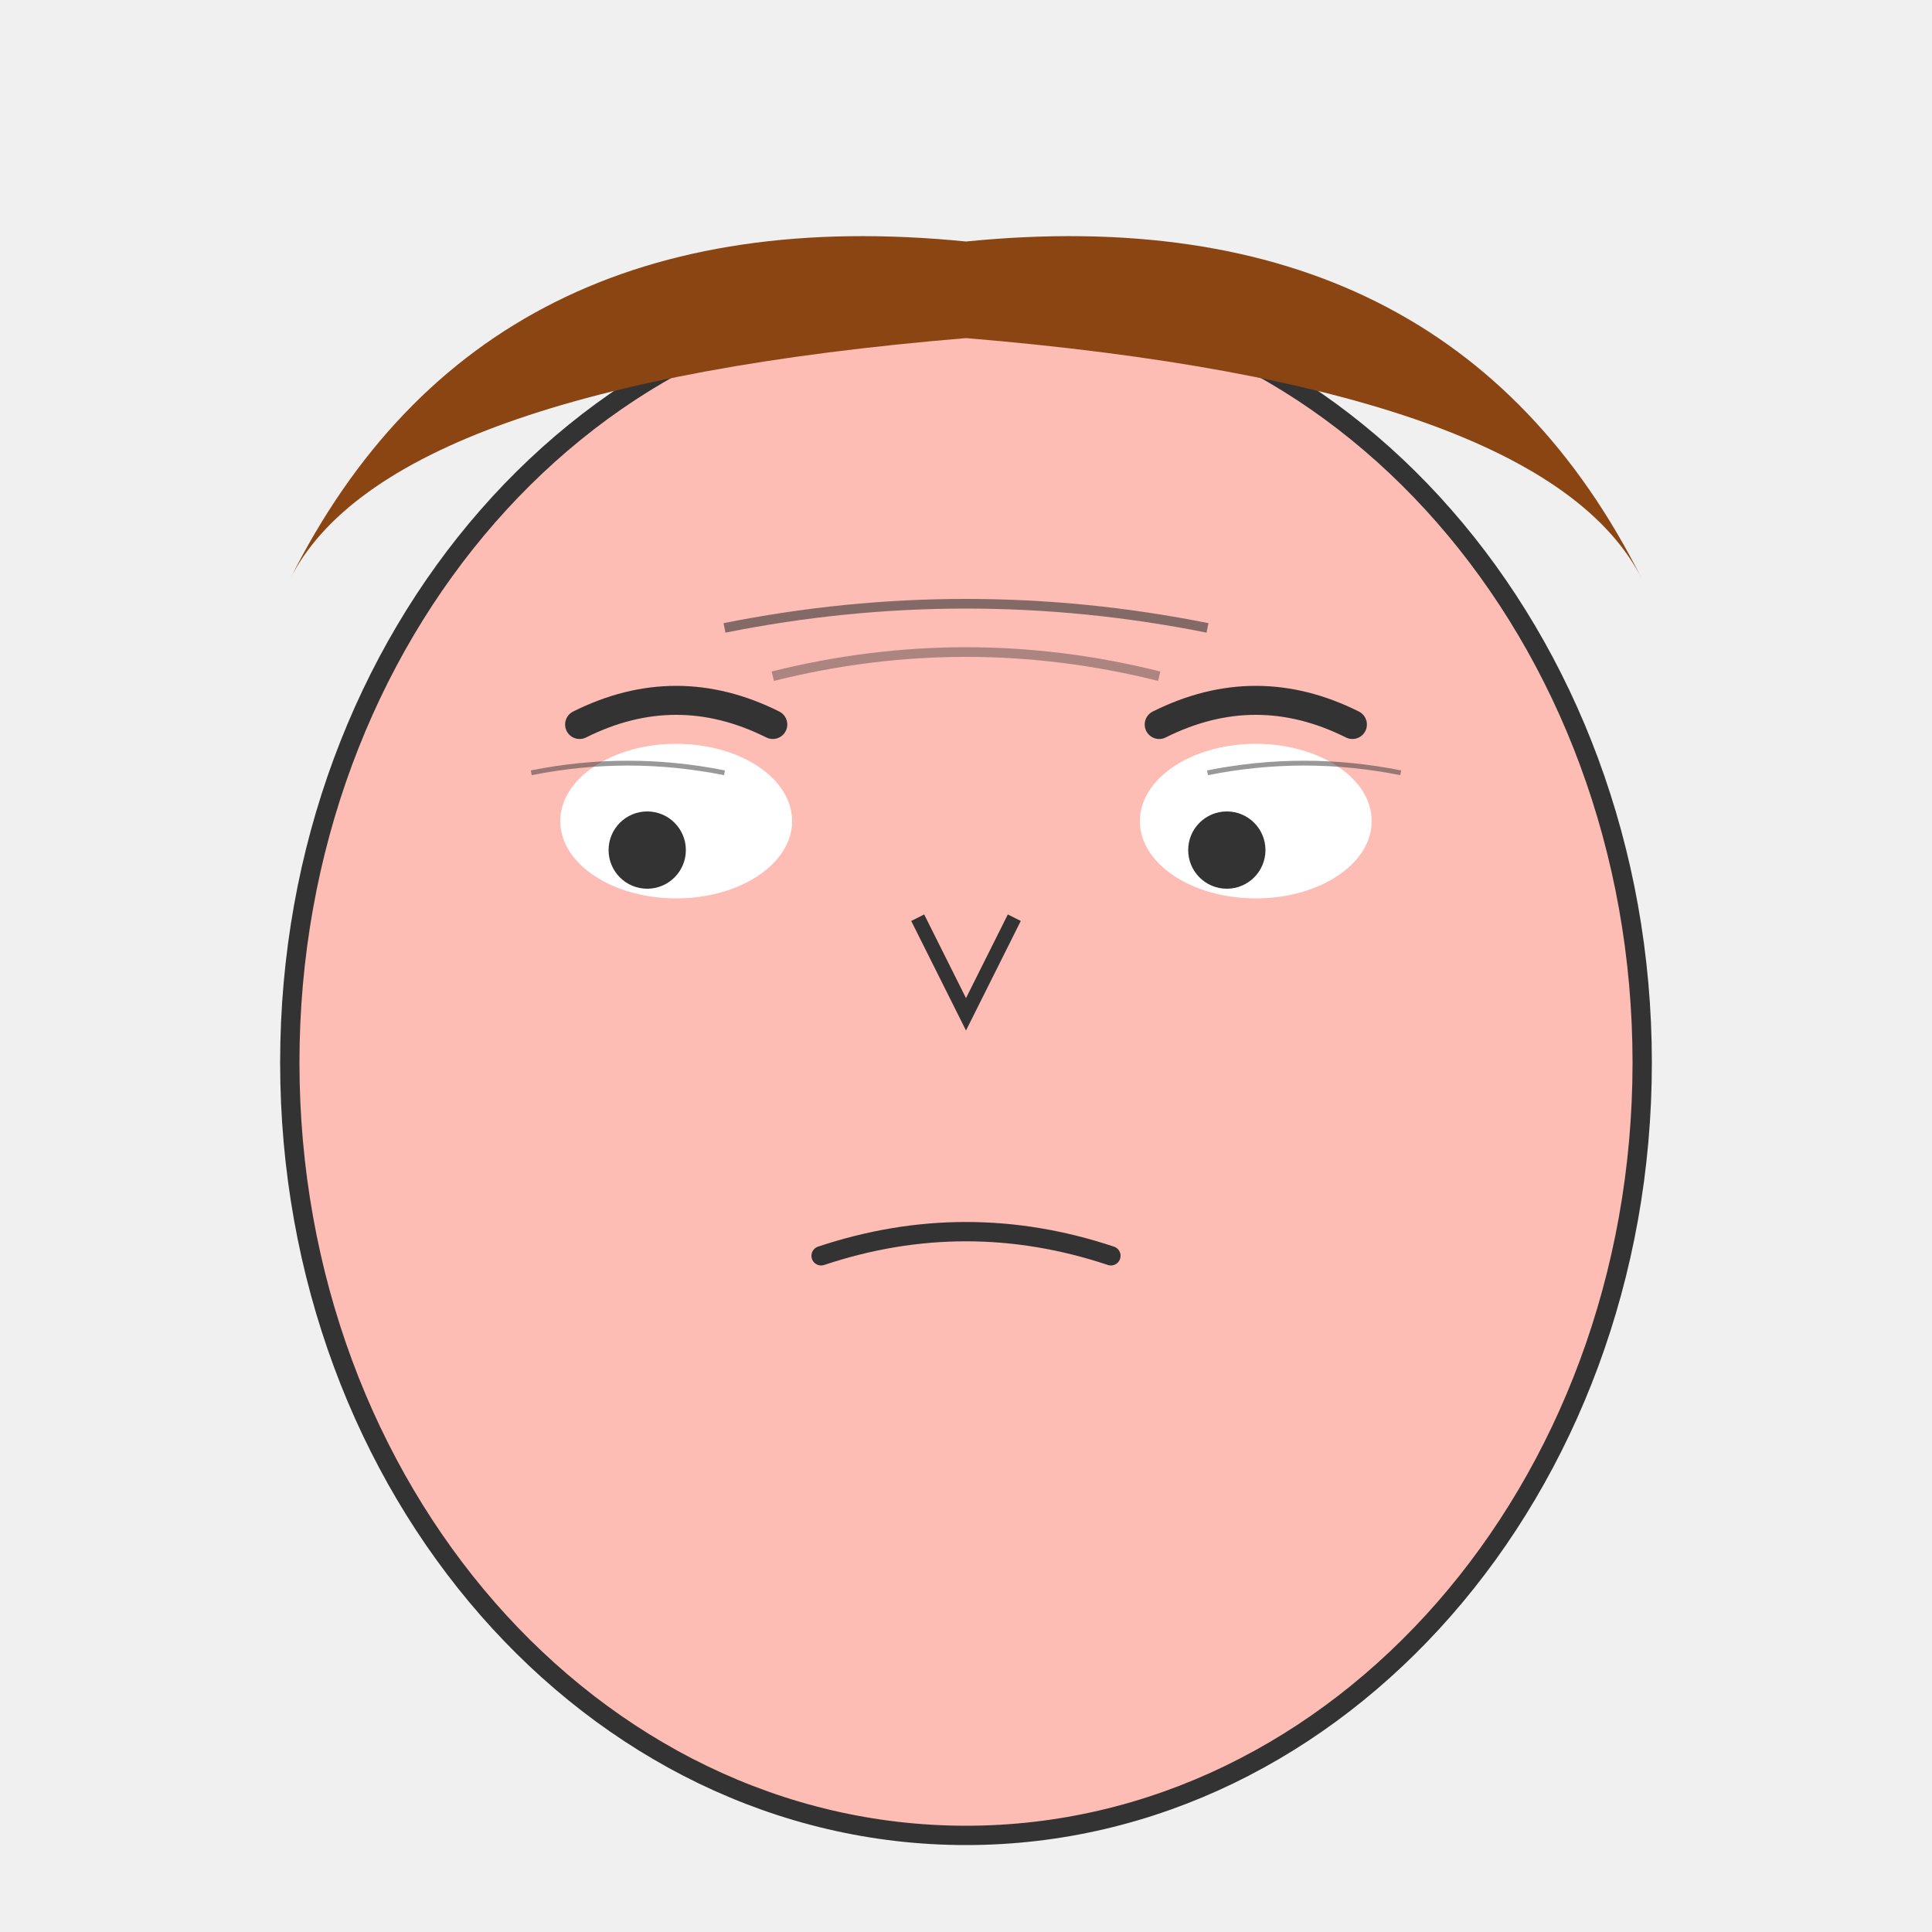
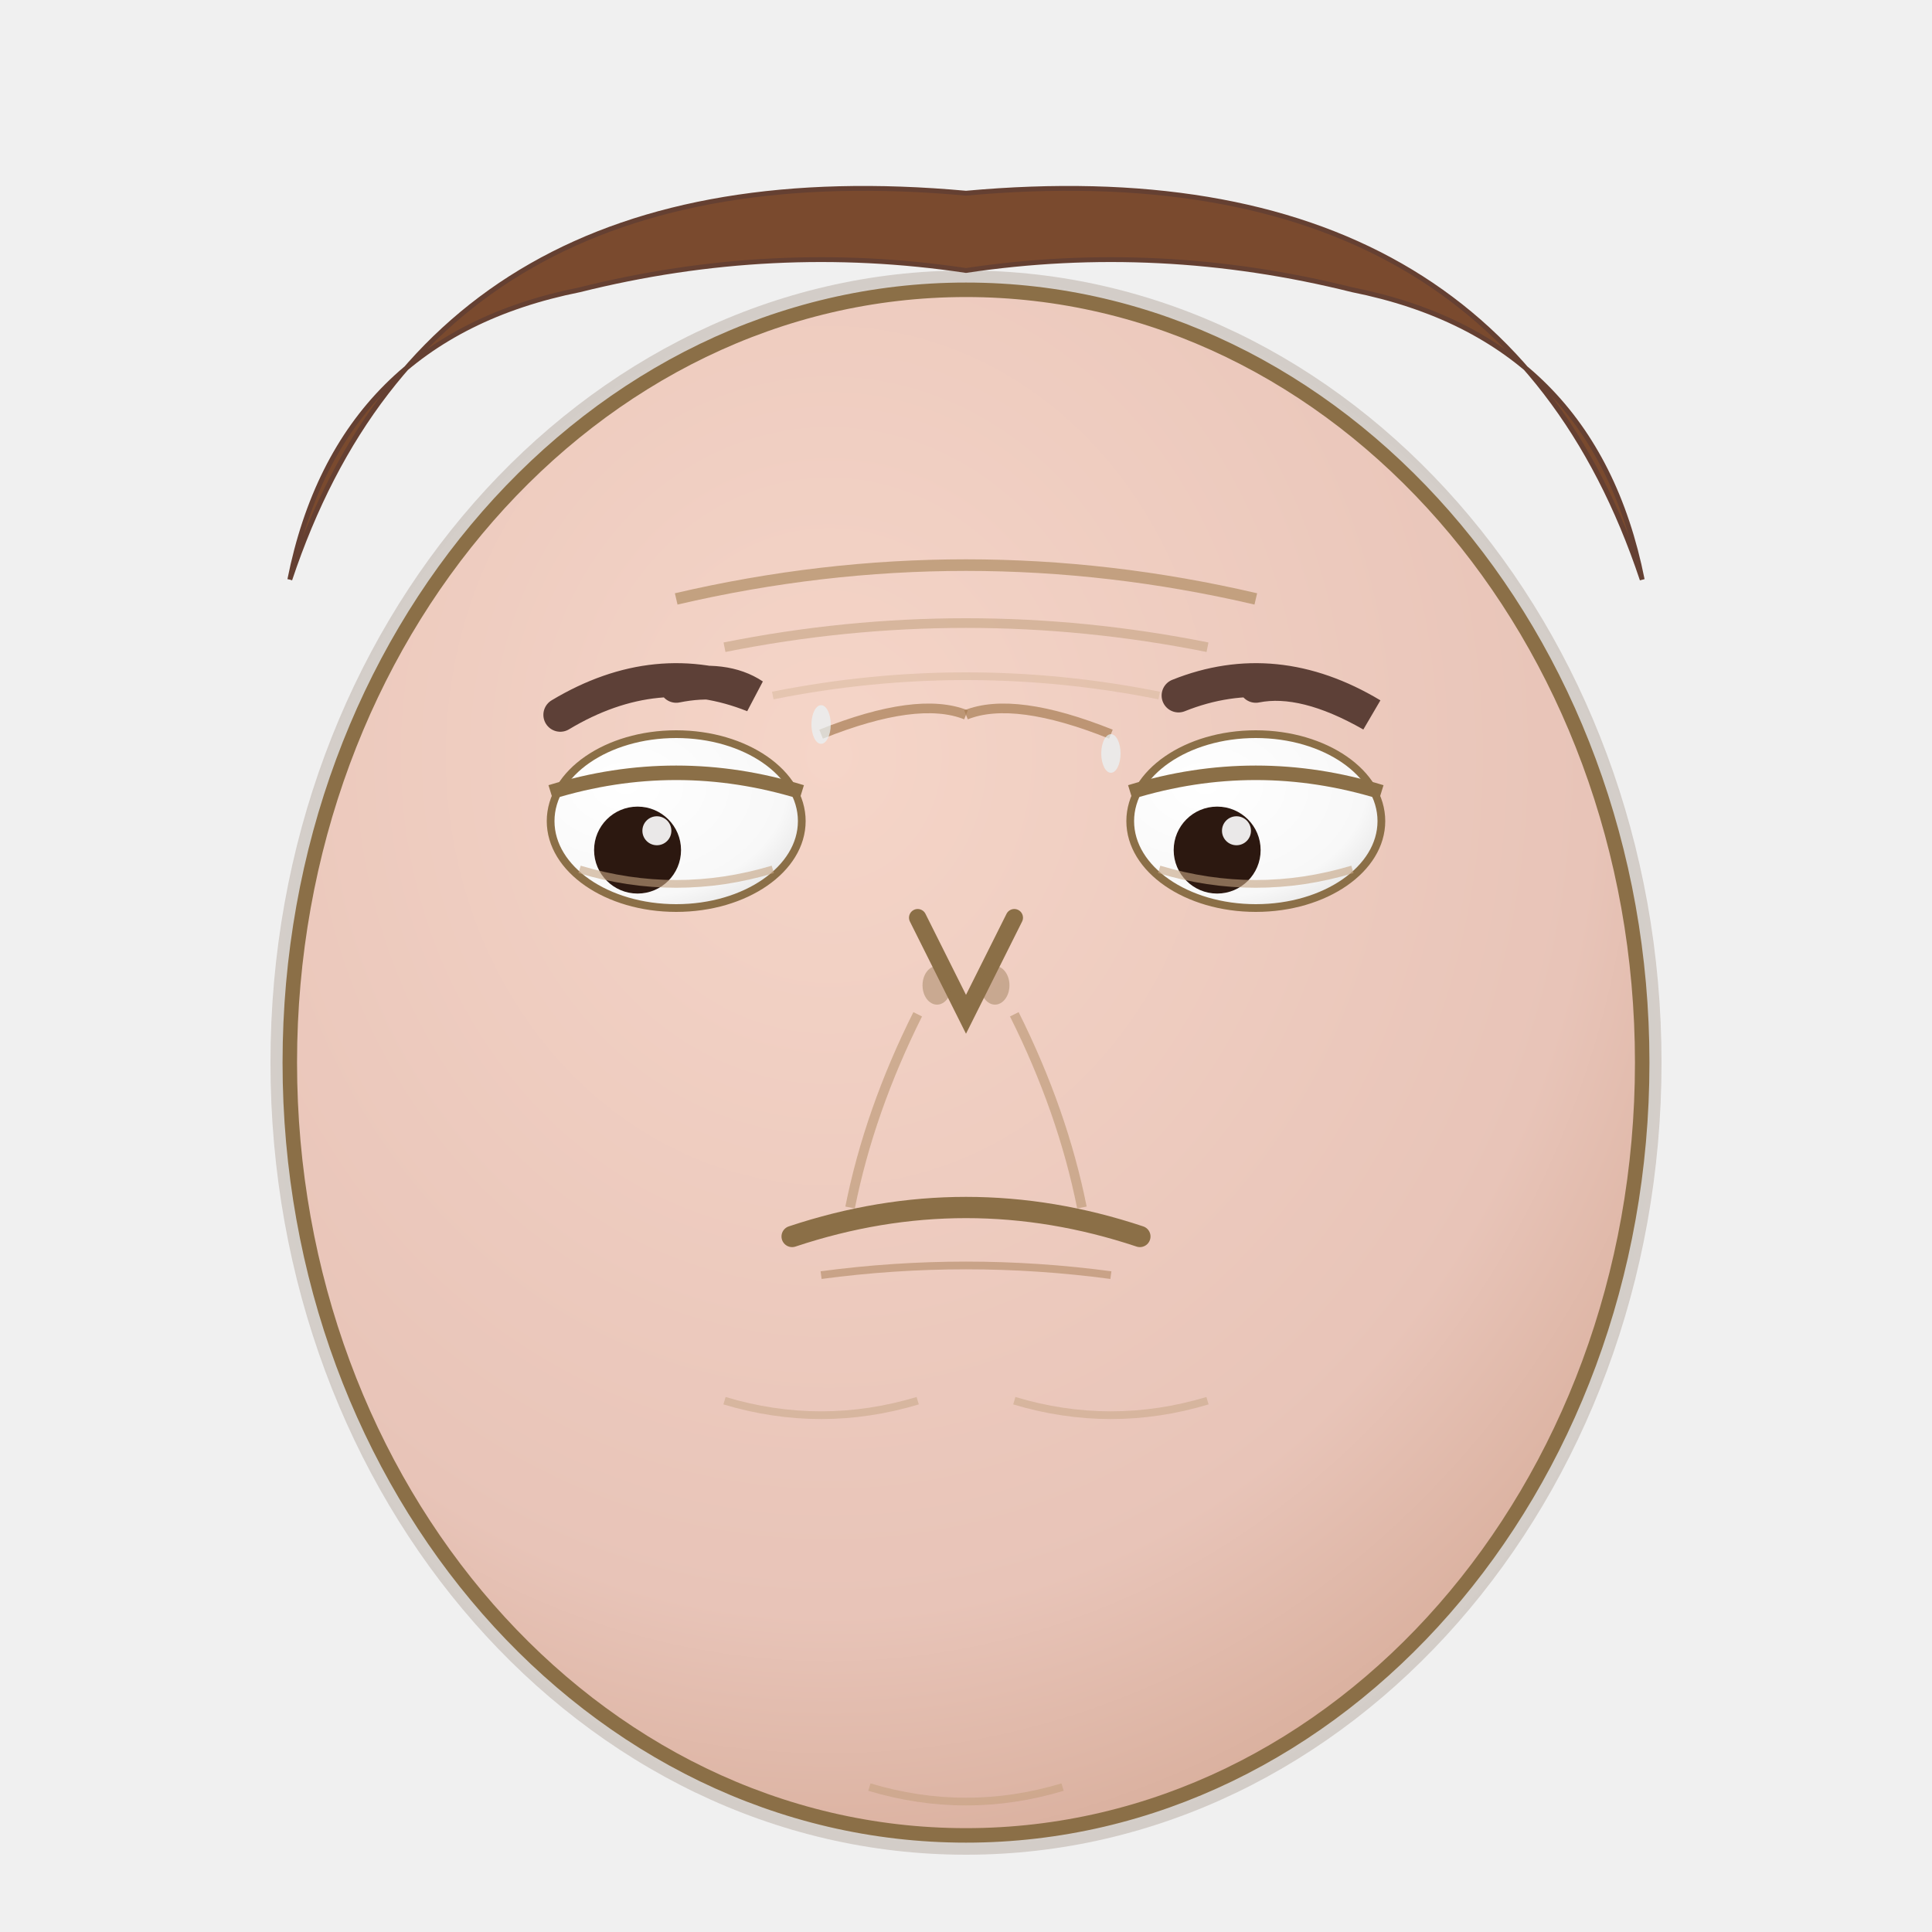
- <svg xmlns="http://www.w3.org/2000/svg" viewBox="0 0 200 200" width="200" height="200">
-   <ellipse cx="100" cy="110" rx="70" ry="80" fill="#fdbcb4" stroke="#333" stroke-width="2" />
-   <path d="M30 60 Q50 20 100 25 Q150 20 170 60 Q160 40 100 35 Q40 40 30 60" fill="#8b4513" />
-   <path d="M60 75 Q70 70 80 75" stroke="#333" stroke-width="3" fill="none" stroke-linecap="round" />
-   <path d="M120 75 Q130 70 140 75" stroke="#333" stroke-width="3" fill="none" stroke-linecap="round" />
-   <ellipse cx="70" cy="85" rx="12" ry="8" fill="white" />
-   <ellipse cx="130" cy="85" rx="12" ry="8" fill="white" />
-   <circle cx="67" cy="88" r="4" fill="#333" />
-   <circle cx="127" cy="88" r="4" fill="#333" />
-   <path d="M95 95 L100 105 L105 95" stroke="#333" stroke-width="1.5" fill="none" />
-   <path d="M85 130 Q100 125 115 130" stroke="#333" stroke-width="2" fill="none" stroke-linecap="round" />
-   <path d="M75 65 Q100 60 125 65" stroke="#333" stroke-width="1" fill="none" opacity="0.6" />
-   <path d="M80 70 Q100 65 120 70" stroke="#333" stroke-width="1" fill="none" opacity="0.4" />
-   <path d="M55 80 Q65 78 75 80" stroke="#333" stroke-width="0.5" fill="none" opacity="0.5" />
-   <path d="M125 80 Q135 78 145 80" stroke="#333" stroke-width="0.5" fill="none" opacity="0.5" />
+ <svg xmlns="http://www.w3.org/2000/svg" width="200" height="200" viewBox="0 0 200 200">
+   <defs>
+     <radialGradient id="faceGradientAnxiety" cx="0.4" cy="0.3" r="0.8">
+       <stop offset="0%" stop-color="#f5d5c8" />
+       <stop offset="70%" stop-color="#e8c4b8" />
+       <stop offset="100%" stop-color="#d4a894" />
+     </radialGradient>
+     <radialGradient id="stressShadow" cx="0.5" cy="0.5" r="0.6">
+       <stop offset="0%" stop-color="rgba(180,160,140,0.1)" />
+       <stop offset="100%" stop-color="rgba(120,100,80,0.3)" />
+     </radialGradient>
+     <radialGradient id="eyeGradient" cx="0.3" cy="0.3" r="0.8">
+       <stop offset="0%" stop-color="#ffffff" />
+       <stop offset="80%" stop-color="#f8f8f8" />
+       <stop offset="100%" stop-color="#e8e8e8" />
+     </radialGradient>
+   </defs>
+   <ellipse cx="100" cy="110" rx="72" ry="82" fill="url(#stressShadow)" />
+   <ellipse cx="100" cy="110" rx="70" ry="80" fill="url(#faceGradientAnxiety)" stroke="#8b6f47" stroke-width="1.5" />
+   <path d="M30 60 Q45 15 100 20 Q155 15 170 60 Q165 35 140 30 Q120 25 100 28 Q80 25 60 30 Q35 35 30 60" fill="#7a4a2e" stroke="#654032" stroke-width="0.5" />
+   <path d="M70 62 Q100 55 130 62" stroke="#b8956f" stroke-width="1.2" fill="none" opacity="0.8" />
+   <path d="M75 67 Q100 62 125 67" stroke="#c4a382" stroke-width="1" fill="none" opacity="0.6" />
+   <path d="M80 72 Q100 68 120 72" stroke="#d0af8f" stroke-width="0.8" fill="none" opacity="0.4" />
+   <path d="M58 74 Q68 68 78 72 Q75 70 70 71" stroke="#5d4037" stroke-width="3.5" fill="none" stroke-linecap="round" />
+   <path d="M122 72 Q132 68 142 74 Q135 70 130 71" stroke="#5d4037" stroke-width="3.5" fill="none" stroke-linecap="round" />
+   <path d="M85 76 Q95 72 100 74" stroke="#a67c52" stroke-width="1" fill="none" opacity="0.7" />
+   <path d="M100 74 Q105 72 115 76" stroke="#a67c52" stroke-width="1" fill="none" opacity="0.7" />
+   <ellipse cx="70" cy="85" rx="13" ry="9" fill="url(#eyeGradient)" stroke="#8b6f47" stroke-width="0.8" />
+   <ellipse cx="130" cy="85" rx="13" ry="9" fill="url(#eyeGradient)" stroke="#8b6f47" stroke-width="0.8" />
+   <path d="M57 82 Q70 78 83 82" stroke="#8b6f47" stroke-width="1.5" fill="none" />
+   <path d="M117 82 Q130 78 143 82" stroke="#8b6f47" stroke-width="1.5" fill="none" />
+   <circle cx="66" cy="88" r="4.5" fill="#2c1810" />
+   <circle cx="126" cy="88" r="4.5" fill="#2c1810" />
+   <circle cx="68" cy="86" r="1.5" fill="#ffffff" opacity="0.9" />
+   <circle cx="128" cy="86" r="1.5" fill="#ffffff" opacity="0.9" />
+   <path d="M60 90 Q70 93 80 90" stroke="#c4a382" stroke-width="0.8" fill="none" opacity="0.6" />
+   <path d="M120 90 Q130 93 140 90" stroke="#c4a382" stroke-width="0.8" fill="none" opacity="0.6" />
+   <path d="M95 95 L100 105 L105 95" stroke="#8b6f47" stroke-width="1.8" fill="none" stroke-linecap="round" />
+   <ellipse cx="97" cy="102" rx="1.5" ry="2" fill="#8b6f47" opacity="0.4" />
+   <ellipse cx="103" cy="102" rx="1.5" ry="2" fill="#8b6f47" opacity="0.4" />
+   <path d="M82 128 Q100 122 118 128" stroke="#8b6f47" stroke-width="2.2" fill="none" stroke-linecap="round" />
+   <path d="M85 132 Q100 130 115 132" stroke="#a67c52" stroke-width="0.8" fill="none" opacity="0.5" />
+   <path d="M105 105 Q110 115 112 125" stroke="#b8956f" stroke-width="1" fill="none" opacity="0.6" />
+   <path d="M95 105 Q90 115 88 125" stroke="#b8956f" stroke-width="1" fill="none" opacity="0.6" />
+   <path d="M75 145 Q85 148 95 145" stroke="#c4a382" stroke-width="0.8" fill="none" opacity="0.5" />
+   <path d="M105 145 Q115 148 125 145" stroke="#c4a382" stroke-width="0.8" fill="none" opacity="0.5" />
+   <ellipse cx="85" cy="75" rx="1" ry="2" fill="#e8f4f8" opacity="0.7" />
+   <ellipse cx="115" cy="78" rx="1" ry="2" fill="#e8f4f8" opacity="0.7" />
+   <path d="M90 185 Q100 188 110 185" stroke="#b8956f" stroke-width="0.8" fill="none" opacity="0.4" />
</svg>
